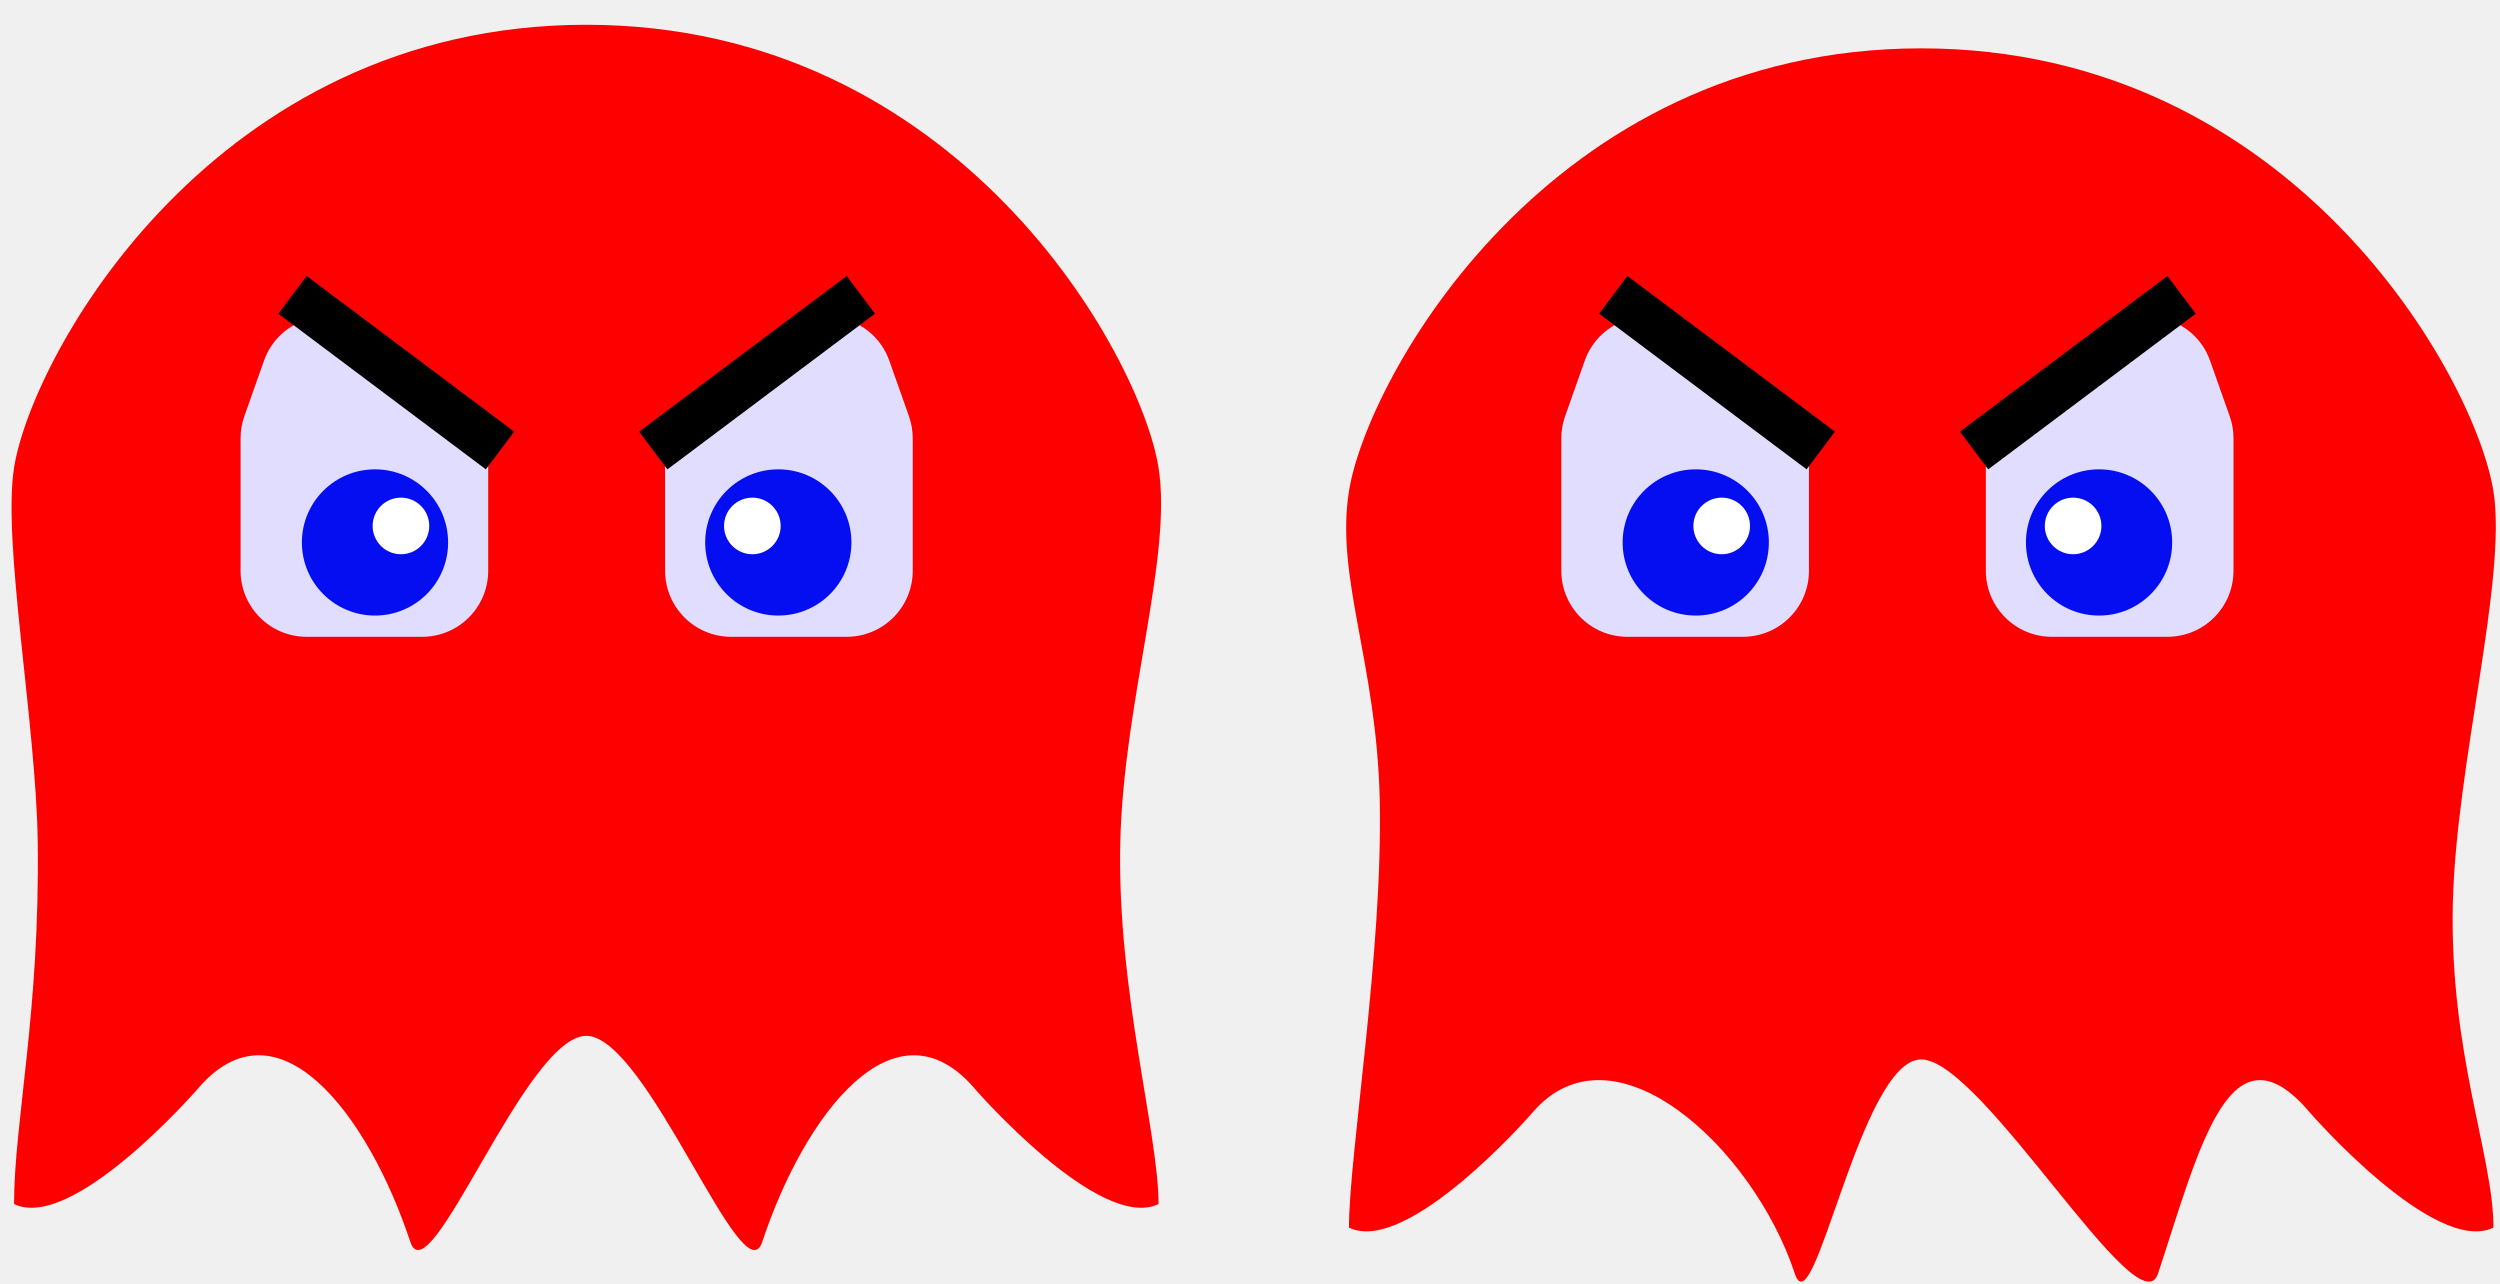
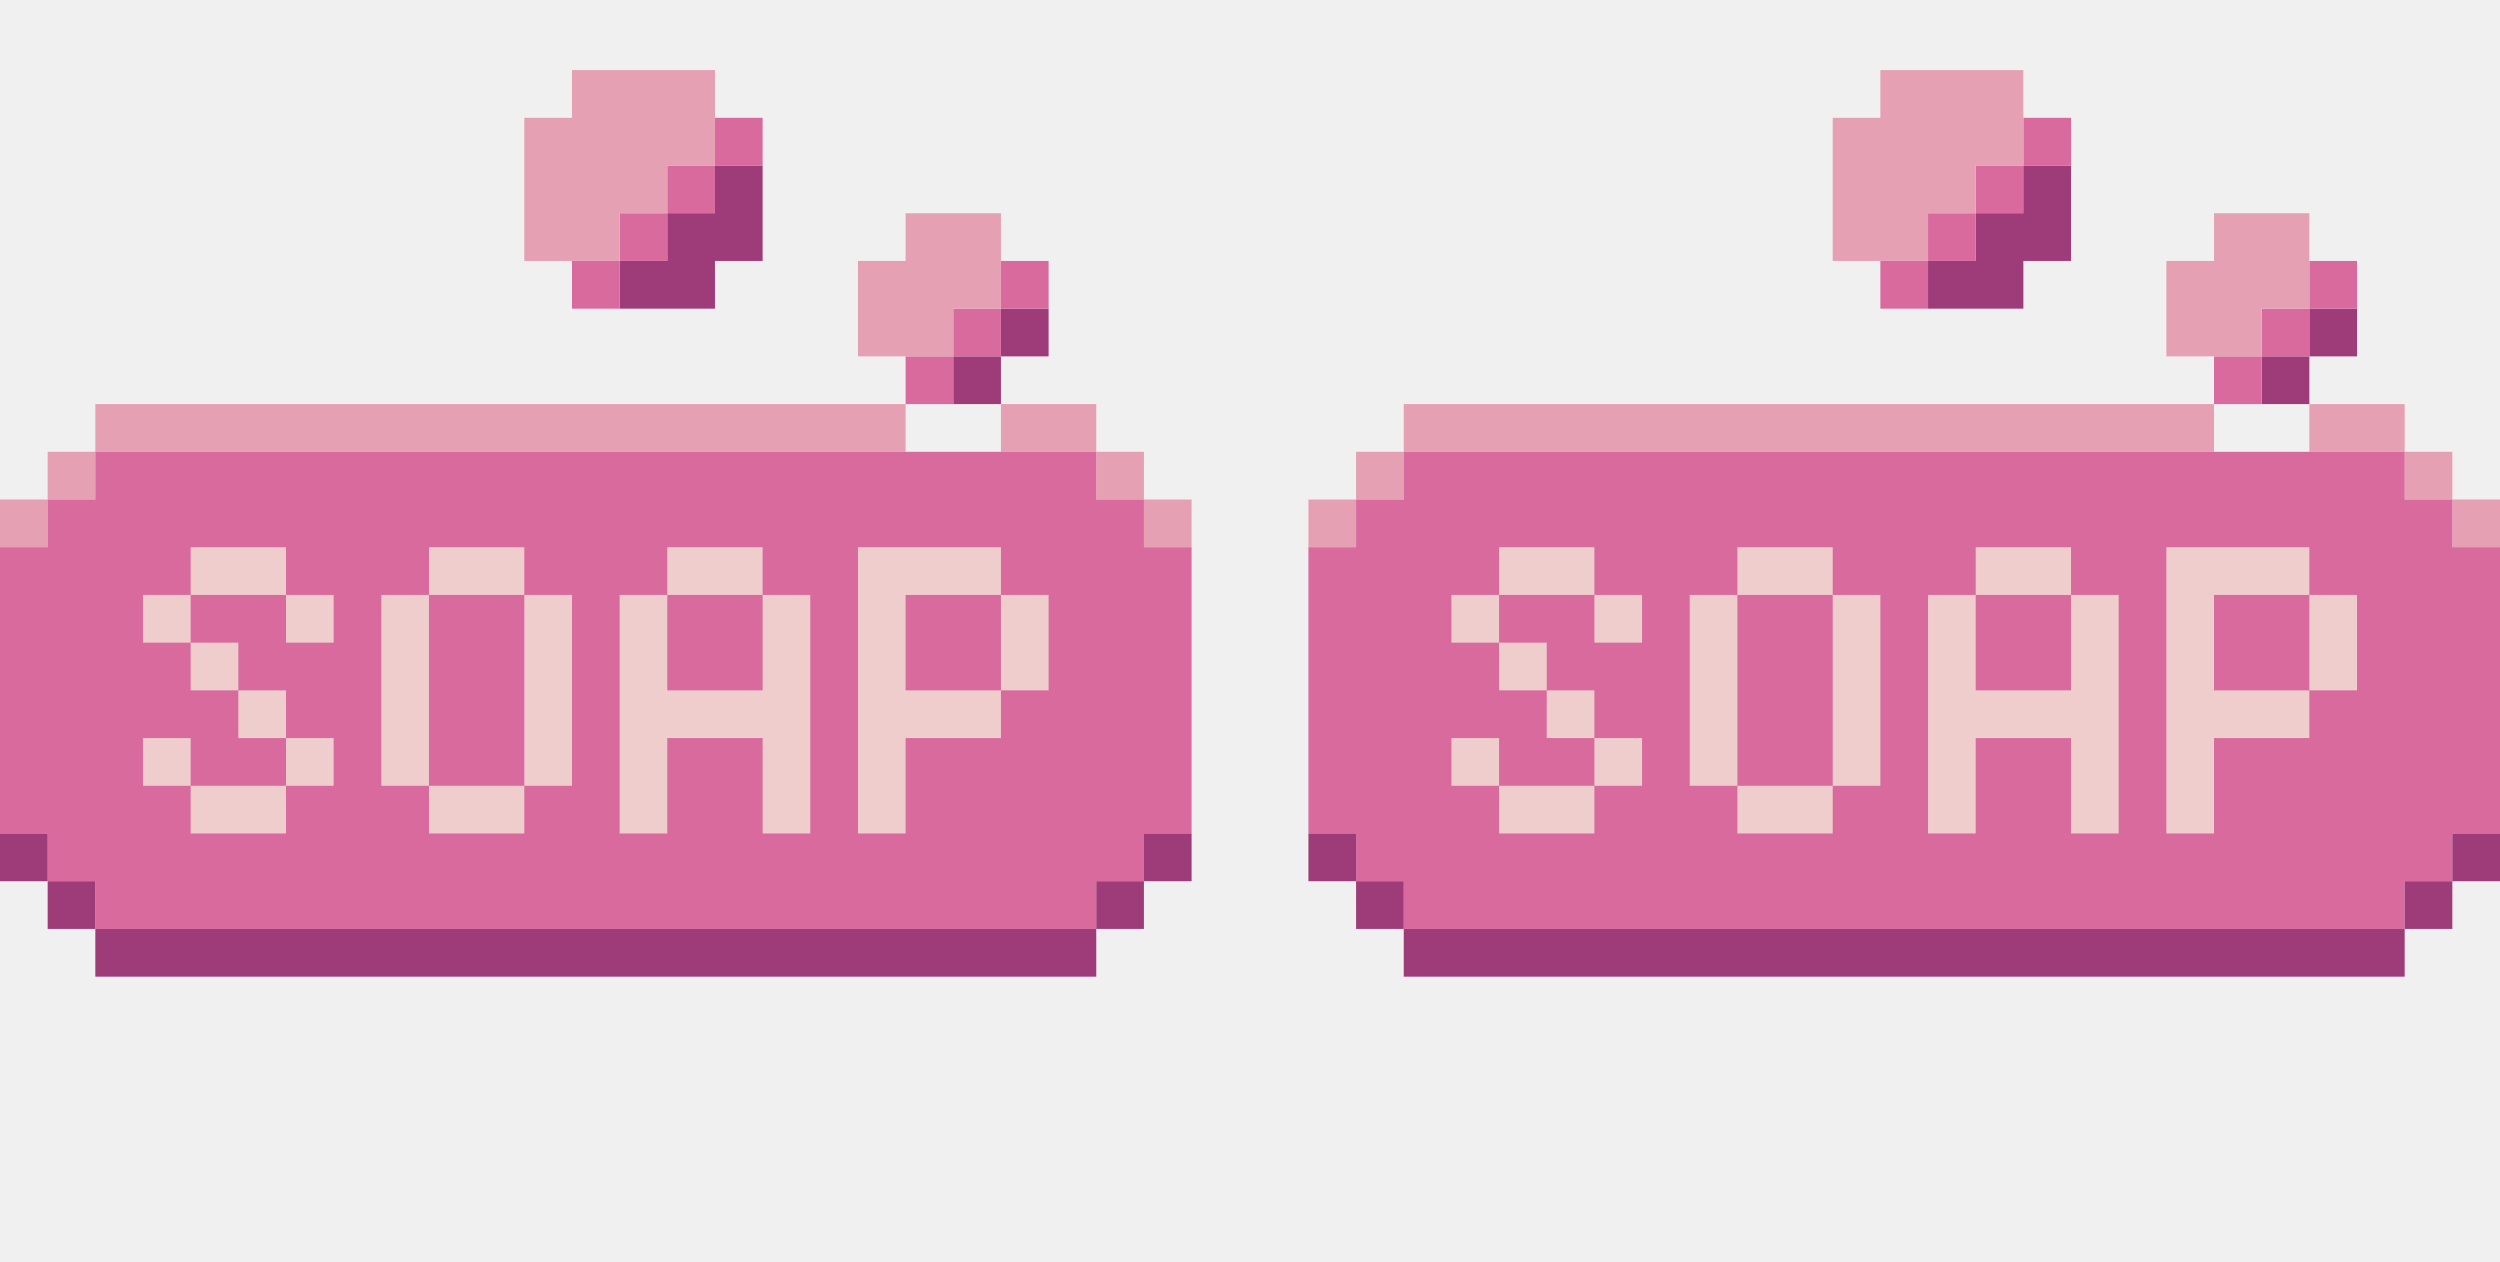
- <svg xmlns="http://www.w3.org/2000/svg" width="530" height="272" viewBox="0 0 530 272" fill="none">
+ <svg xmlns="http://www.w3.org/2000/svg" width="535" height="270" viewBox="0 0 535 270" fill="none">
  <g clip-path="url(#clip0_7_9624)">
-     <path d="M245.61 99.14C248.603 117.958 238.212 148.627 237.5 178.5C236.754 209.807 245.61 240.241 245.61 255.25C233.2 261.3 206.79 230.97 206.79 230.97C189.74 210.76 170.47 236.45 161.61 263.25C157.55 275.5 137.19 219.6 124.29 219.6C111.39 219.6 91.03 275.5 86.98 263.25C78.12 236.45 58.85 210.76 41.8 230.97C41.8 230.97 15.39 261.3 2.98 255.25C2.98 237.926 8.488 214.548 8 178.5C7.662 153.519 0.467 114.916 2.98 99.14C6.78 75.28 45.25 5.25 124.29 5.25C203.33 5.25 241.81 75.28 245.61 99.14Z" fill="#FF0000" />
+     <path d="M214.2 76.263H204V86.474H214.2V76.263Z" fill="#9E3C79" />
+     <path d="M224.4 66.053H214.2V76.263H224.4V66.053Z" fill="#9E3C79" />
+     <path d="M224.4 55.842H214.2V66.053H224.4V55.842Z" fill="#D86A9E" />
+     <path d="M214.2 66.053H204V76.263H214.2V66.053Z" fill="#D86A9E" />
+     <path d="M204 76.263H193.8V86.474H204V76.263Z" fill="#D86A9E" />
+     <path d="M204 45.632H193.8V55.842H183.6V66.053V76.263H193.8H204V66.053H214.2V55.842V45.632H204Z" fill="#E6A0B3" />
+     <path d="M153 35.421H142.8V45.632H153V35.421Z" fill="#D86A9E" />
+     <path d="M153 35.421V45.632H142.8V55.842H132.6V66.053H142.8H153V55.842H163.2V45.632V35.421H153Z" fill="#9E3C79" />
+     <path d="M163.2 25.21H153V35.421H163.2V25.21Z" fill="#D86A9E" />
+     <path d="M142.8 45.632H132.6V55.842H142.8V45.632Z" fill="#D86A9E" />
+     <path d="M132.6 55.842H122.4V66.053H132.6V55.842Z" fill="#D86A9E" />
+     <path d="M142.8 15H132.6H122.4V25.21H112.2V35.421V45.632V55.842H122.4H132.6V45.632H142.8V35.421H153V25.21V15H142.8Z" fill="#E6A0B3" />
+     <path d="M10.2 106.895H0V117.105H10.2V106.895Z" fill="#E6A0B3" />
+     <path d="M20.4 96.684H10.2V106.895H20.4V96.684Z" fill="#E6A0B3" />
+     <path d="M244.8 96.684H234.6V106.895H244.8V96.684Z" fill="#E6A0B3" />
+     <path d="M255 106.895H244.8V117.105H255V106.895Z" fill="#E6A0B3" />
+     <path d="M183.6 86.474H173.4H163.2H153H142.8H132.6H122.4H112.2H102H91.8H81.6H71.4H61.2H51H40.8H30.6H20.4V96.684H30.6H40.8H51H61.2H71.4H81.6H91.8H102H112.2H122.4H132.6H142.8H153H163.2H173.4H183.6H193.8V86.474H183.6Z" fill="#E6A0B3" />
+     <path d="M224.4 86.474H214.2V96.684H224.4H234.6V86.474H224.4Z" fill="#E6A0B3" />
+     <path d="M244.8 117.105V106.895H234.6V96.684H224.4H214.2H204H193.8H183.6H173.4H163.2H153H142.8H132.6H122.4H112.2H102H91.8H81.6H71.4H61.2H51H40.8H30.6H20.4V106.895H10.2V117.105H0V127.316V137.526V147.737V157.947V168.158V178.368H10.2V188.579H20.4V198.789H30.6H40.8H51H61.2H71.4H81.6H91.8H102H112.2H122.4H132.6H142.8H153H163.2H173.4H183.6H193.8H204H214.2H224.4H234.6V188.579H244.8V178.368H255V168.158V157.947V147.737V137.526V127.316V117.105H244.8Z" fill="#D86A9E" />
+     <path d="M10.2 178.368H0V188.579H10.2V178.368Z" fill="#9E3C79" />
+     <path d="M20.4 188.579H10.2V198.789H20.4V188.579Z" fill="#9E3C79" />
+     <path d="M244.8 188.579H234.6V198.789H244.8V188.579Z" fill="#9E3C79" />
+     <path d="M255 178.368H244.8V188.579H255V178.368Z" fill="#9E3C79" />
+     <path d="M224.4 198.789H214.2H204H193.8H183.6H173.4H163.2H153H142.8H132.6H122.4H112.2H102H91.8H81.6H71.4H61.2H51H40.8H30.6H20.4V209H30.6H40.8H51H61.2H71.4H81.6H91.8H102H112.2H122.4H132.6H142.8H153H163.2H173.4H183.6H193.8H204H214.2H224.4H234.6V198.789H224.4Z" fill="#9E3C79" />
+     <path d="M102 117.105H91.8V127.316H102H112.2V117.105H102Z" fill="#EFCDCD" />
+     <path d="M81.6 127.316V137.526V147.737V157.947V168.158H91.8V157.947V147.737V137.526V127.316H81.6Z" fill="#EFCDCD" />
+     <path d="M112.2 127.316V137.526V147.737V157.947V168.158H122.4V157.947V147.737V137.526V127.316H112.2Z" fill="#EFCDCD" />
+     <path d="M102 168.158H91.8V178.368H102H112.2V168.158H102Z" fill="#EFCDCD" />
+     <path d="M153 117.105H142.8V127.316H153H163.2V117.105H153Z" fill="#EFCDCD" />
+     <path d="M163.2 127.316V137.526V147.737H153H142.8V137.526V127.316H132.6V137.526V147.737V157.947V168.158V178.368H142.8V168.158V157.947H153H163.2V168.158V178.368H173.4V168.158V157.947V147.737V137.526V127.316H163.2Z" fill="#EFCDCD" />
+     <path d="M214.2 127.316V137.526V147.737H224.4V137.526V127.316H214.2Z" fill="#EFCDCD" />
+     <path d="M193.8 127.316H204H214.2V117.105H204H193.8H183.6V127.316V137.526V147.737V157.947V168.158V178.368H193.8V168.158V157.947H204H214.2V147.737H204H193.8V137.526V127.316Z" fill="#EFCDCD" />
+     <path d="M71.4 127.316H61.2V137.526H71.4V127.316Z" fill="#EFCDCD" />
+     <path d="M51 117.105H40.8V127.316H51H61.2V117.105H51Z" fill="#EFCDCD" />
+     <path d="M40.8 127.316H30.6V137.526H40.8V127.316Z" fill="#EFCDCD" />
+     <path d="M51 137.526H40.8V147.737H51V137.526Z" fill="#EFCDCD" />
+     <path d="M61.2 147.737H51V157.947H61.2V147.737Z" fill="#EFCDCD" />
+     <path d="M71.4 157.947H61.2V168.158H71.4V157.947Z" fill="#EFCDCD" />
+     <path d="M40.8 168.158V178.368H51H61.2V168.158H51H40.8Z" fill="#EFCDCD" />
+     <path d="M40.8 157.947H30.6V168.158H40.8V157.947Z" fill="#EFCDCD" />
  </g>
-   <path d="M89.5 135H65C57.268 135 51 128.732 51 121V92.904C51 91.313 51.271 89.734 51.802 88.234L55.963 76.475C59.167 67.419 70.33 64.207 77.858 70.174L98.197 86.296C101.547 88.952 103.5 92.992 103.5 97.267V121C103.5 128.732 97.232 135 89.5 135Z" fill="#E0DDFF" />
-   <circle cx="79.5" cy="115" r="15.5" fill="#040EF0" />
-   <circle cx="85" cy="111.5" r="6" fill="white" />
-   <line x1="62" y1="62.5" x2="106" y2="95.5" stroke="black" stroke-width="10" />
-   <path d="M155 135H179.5C187.232 135 193.5 128.732 193.5 121V92.904C193.5 91.313 193.229 89.734 192.698 88.234L188.537 76.475C185.333 67.419 174.17 64.207 166.642 70.174L146.303 86.296C142.953 88.952 141 92.992 141 97.267V121C141 128.732 147.268 135 155 135Z" fill="#E0DDFF" />
-   <circle cx="15.5" cy="15.5" r="15.5" transform="matrix(-1 0 0 1 180.5 99.5)" fill="#040EF0" />
-   <circle cx="6" cy="6" r="6" transform="matrix(-1 0 0 1 165.5 105.5)" fill="white" />
-   <line y1="-5" x2="55" y2="-5" transform="matrix(-0.8 0.6 0.6 0.8 185.5 66.5)" stroke="black" stroke-width="10" />
-   <path d="M528.61 104.14C531.553 122.644 520.674 162.104 520 191.5C519.271 223.331 528.61 245.002 528.61 260.25C516.2 266.3 489.79 235.97 489.79 235.97C472.74 215.76 466.36 243.2 457.5 270C453.44 282.25 420.19 224.6 407.29 224.6C394.39 224.6 384.55 282.25 380.5 270C371.64 243.2 341.85 215.76 324.8 235.97C324.8 235.97 298.39 266.3 285.98 260.25C285.98 244.842 293.219 201.677 292.5 169.5C291.851 140.426 283.065 122.434 285.98 104.14C289.78 80.28 328.25 10.25 407.29 10.25C486.33 10.25 524.81 80.28 528.61 104.14Z" fill="#FF0000" />
-   <path d="M369.5 135H345C337.268 135 331 128.732 331 121V92.904C331 91.313 331.271 89.734 331.802 88.234L335.963 76.475C339.167 67.419 350.33 64.207 357.858 70.174L378.197 86.296C381.547 88.952 383.5 92.992 383.5 97.267V121C383.5 128.732 377.232 135 369.5 135Z" fill="#E0DDFF" />
-   <circle cx="359.5" cy="115" r="15.5" fill="#040EF0" />
-   <circle cx="365" cy="111.5" r="6" fill="white" />
-   <line x1="342" y1="62.5" x2="386" y2="95.5" stroke="black" stroke-width="10" />
-   <path d="M435 135H459.5C467.232 135 473.5 128.732 473.5 121V92.904C473.5 91.313 473.229 89.734 472.698 88.234L468.537 76.475C465.333 67.419 454.17 64.207 446.642 70.174L426.303 86.296C422.953 88.952 421 92.992 421 97.267V121C421 128.732 427.268 135 435 135Z" fill="#E0DDFF" />
-   <circle cx="15.5" cy="15.5" r="15.5" transform="matrix(-1 0 0 1 460.5 99.5)" fill="#040EF0" />
-   <circle cx="6" cy="6" r="6" transform="matrix(-1 0 0 1 445.5 105.5)" fill="white" />
-   <line y1="-5" x2="55" y2="-5" transform="matrix(-0.8 0.6 0.6 0.8 465.5 66.5)" stroke="black" stroke-width="10" />
+   <g clip-path="url(#clip1_7_9624)">
+     <path d="M494.2 76.263H484V86.474H494.2V76.263Z" fill="#9E3C79" />
+     <path d="M504.4 66.053H494.2V76.263H504.4V66.053Z" fill="#9E3C79" />
+     <path d="M504.4 55.842H494.2V66.053H504.4V55.842Z" fill="#D86A9E" />
+     <path d="M494.2 66.053H484V76.263H494.2V66.053Z" fill="#D86A9E" />
+     <path d="M484 76.263H473.8V86.474H484V76.263Z" fill="#D86A9E" />
+     <path d="M484 45.632H473.8V55.842H463.6V66.053V76.263H473.8H484V66.053H494.2V55.842V45.632H484Z" fill="#E6A0B3" />
+     <path d="M433 35.421H422.8V45.632H433V35.421Z" fill="#D86A9E" />
+     <path d="M433 35.421V45.632H422.8V55.842H412.6V66.053H422.8H433V55.842H443.2V45.632V35.421H433Z" fill="#9E3C79" />
+     <path d="M443.2 25.21H433V35.421H443.2V25.21Z" fill="#D86A9E" />
+     <path d="M422.8 45.632H412.6V55.842H422.8V45.632Z" fill="#D86A9E" />
+     <path d="M412.6 55.842H402.4V66.053H412.6V55.842Z" fill="#D86A9E" />
+     <path d="M422.8 15H412.6H402.4V25.21H392.2V35.421V45.632V55.842H402.4H412.6V45.632H422.8V35.421H433V25.21V15H422.8Z" fill="#E6A0B3" />
+     <path d="M290.2 106.895H280V117.105H290.2V106.895Z" fill="#E6A0B3" />
+     <path d="M300.4 96.684H290.2V106.895H300.4V96.684Z" fill="#E6A0B3" />
+     <path d="M524.8 96.684H514.6V106.895H524.8V96.684Z" fill="#E6A0B3" />
+     <path d="M535 106.895H524.8V117.105H535V106.895Z" fill="#E6A0B3" />
+     <path d="M463.6 86.474H453.4H443.2H433H422.8H412.6H402.4H392.2H382H371.8H361.6H351.4H341.2H331H320.8H310.6H300.4V96.684H310.6H320.8H331H341.2H351.4H361.6H371.8H382H392.2H402.4H412.6H422.8H433H443.2H453.4H463.6H473.8V86.474H463.6Z" fill="#E6A0B3" />
+     <path d="M504.4 86.474H494.2V96.684H504.4H514.6V86.474H504.4Z" fill="#E6A0B3" />
+     <path d="M524.8 117.105V106.895H514.6V96.684H504.4H494.2H484H473.8H463.6H453.4H443.2H433H422.8H412.6H402.4H392.2H382H371.8H361.6H351.4H341.2H331H320.8H310.6H300.4V106.895H290.2V117.105H280V127.316V137.526V147.737V157.947V168.158V178.368H290.2V188.579H300.4V198.789H310.6H320.8H331H341.2H351.4H361.6H371.8H382H392.2H402.4H412.6H422.8H433H443.2H453.4H463.6H473.8H484H494.2H504.4H514.6V188.579H524.8V178.368H535V168.158V157.947V147.737V137.526V127.316V117.105H524.8Z" fill="#D86A9E" />
+     <path d="M290.2 178.368H280V188.579H290.2V178.368Z" fill="#9E3C79" />
+     <path d="M300.4 188.579H290.2V198.789H300.4V188.579Z" fill="#9E3C79" />
+     <path d="M524.8 188.579H514.6V198.789H524.8V188.579Z" fill="#9E3C79" />
+     <path d="M535 178.368H524.8V188.579H535V178.368Z" fill="#9E3C79" />
+     <path d="M504.4 198.789H494.2H484H473.8H463.6H453.4H443.2H433H422.8H412.6H402.4H392.2H382H371.8H361.6H351.4H341.2H331H320.8H310.6H300.4V209H310.6H320.8H331H341.2H351.4H361.6H371.8H382H392.2H402.4H412.6H422.8H433H443.2H453.4H463.6H473.8H484H494.2H504.4H514.6V198.789H504.4Z" fill="#9E3C79" />
+     <path d="M382 117.105H371.8V127.316H382H392.2V117.105H382Z" fill="#EFCDCD" />
+     <path d="M361.6 127.316V137.526V147.737V157.947V168.158H371.8V157.947V147.737V137.526V127.316H361.6Z" fill="#EFCDCD" />
+     <path d="M392.2 127.316V137.526V147.737V157.947V168.158H402.4V157.947V147.737V137.526V127.316H392.2Z" fill="#EFCDCD" />
+     <path d="M382 168.158H371.8V178.368H382H392.2V168.158H382Z" fill="#EFCDCD" />
+     <path d="M433 117.105H422.8V127.316H433H443.2V117.105H433Z" fill="#EFCDCD" />
+     <path d="M443.2 127.316V137.526V147.737H433H422.8V137.526V127.316H412.6V137.526V147.737V157.947V168.158V178.368H422.8V168.158V157.947H433H443.2V168.158V178.368H453.4V168.158V157.947V147.737V137.526V127.316H443.2Z" fill="#EFCDCD" />
+     <path d="M494.2 127.316V137.526V147.737H504.4V137.526V127.316H494.2Z" fill="#EFCDCD" />
+     <path d="M473.8 127.316H484H494.2V117.105H484H473.8H463.6V127.316V137.526V147.737V157.947V168.158V178.368H473.8V168.158V157.947H484H494.2V147.737H484H473.8V137.526V127.316Z" fill="#EFCDCD" />
+     <path d="M351.4 127.316H341.2V137.526H351.4V127.316Z" fill="#EFCDCD" />
+     <path d="M331 117.105H320.8V127.316H331H341.2V117.105H331Z" fill="#EFCDCD" />
+     <path d="M320.8 127.316H310.6V137.526H320.8V127.316Z" fill="#EFCDCD" />
+     <path d="M331 137.526H320.8V147.737H331V137.526Z" fill="#EFCDCD" />
+     <path d="M341.2 147.737H331V157.947H341.2V147.737Z" fill="#EFCDCD" />
+     <path d="M351.4 157.947H341.2V168.158H351.4V157.947Z" fill="#EFCDCD" />
+     <path d="M320.8 168.158V178.368H331H341.2V168.158H331H320.8Z" fill="#EFCDCD" />
+     <path d="M320.8 157.947H310.6V168.158H320.8V157.947Z" fill="#EFCDCD" />
+   </g>
  <defs>
    <clipPath id="clip0_7_9624">
-       <rect width="248.58" height="260.25" fill="white" transform="translate(0 5)" />
+       <rect width="255" height="194" fill="white" transform="translate(0 15)" />
+     </clipPath>
+     <clipPath id="clip1_7_9624">
+       <rect width="255" height="194" fill="white" transform="translate(280 15)" />
    </clipPath>
  </defs>
</svg>
